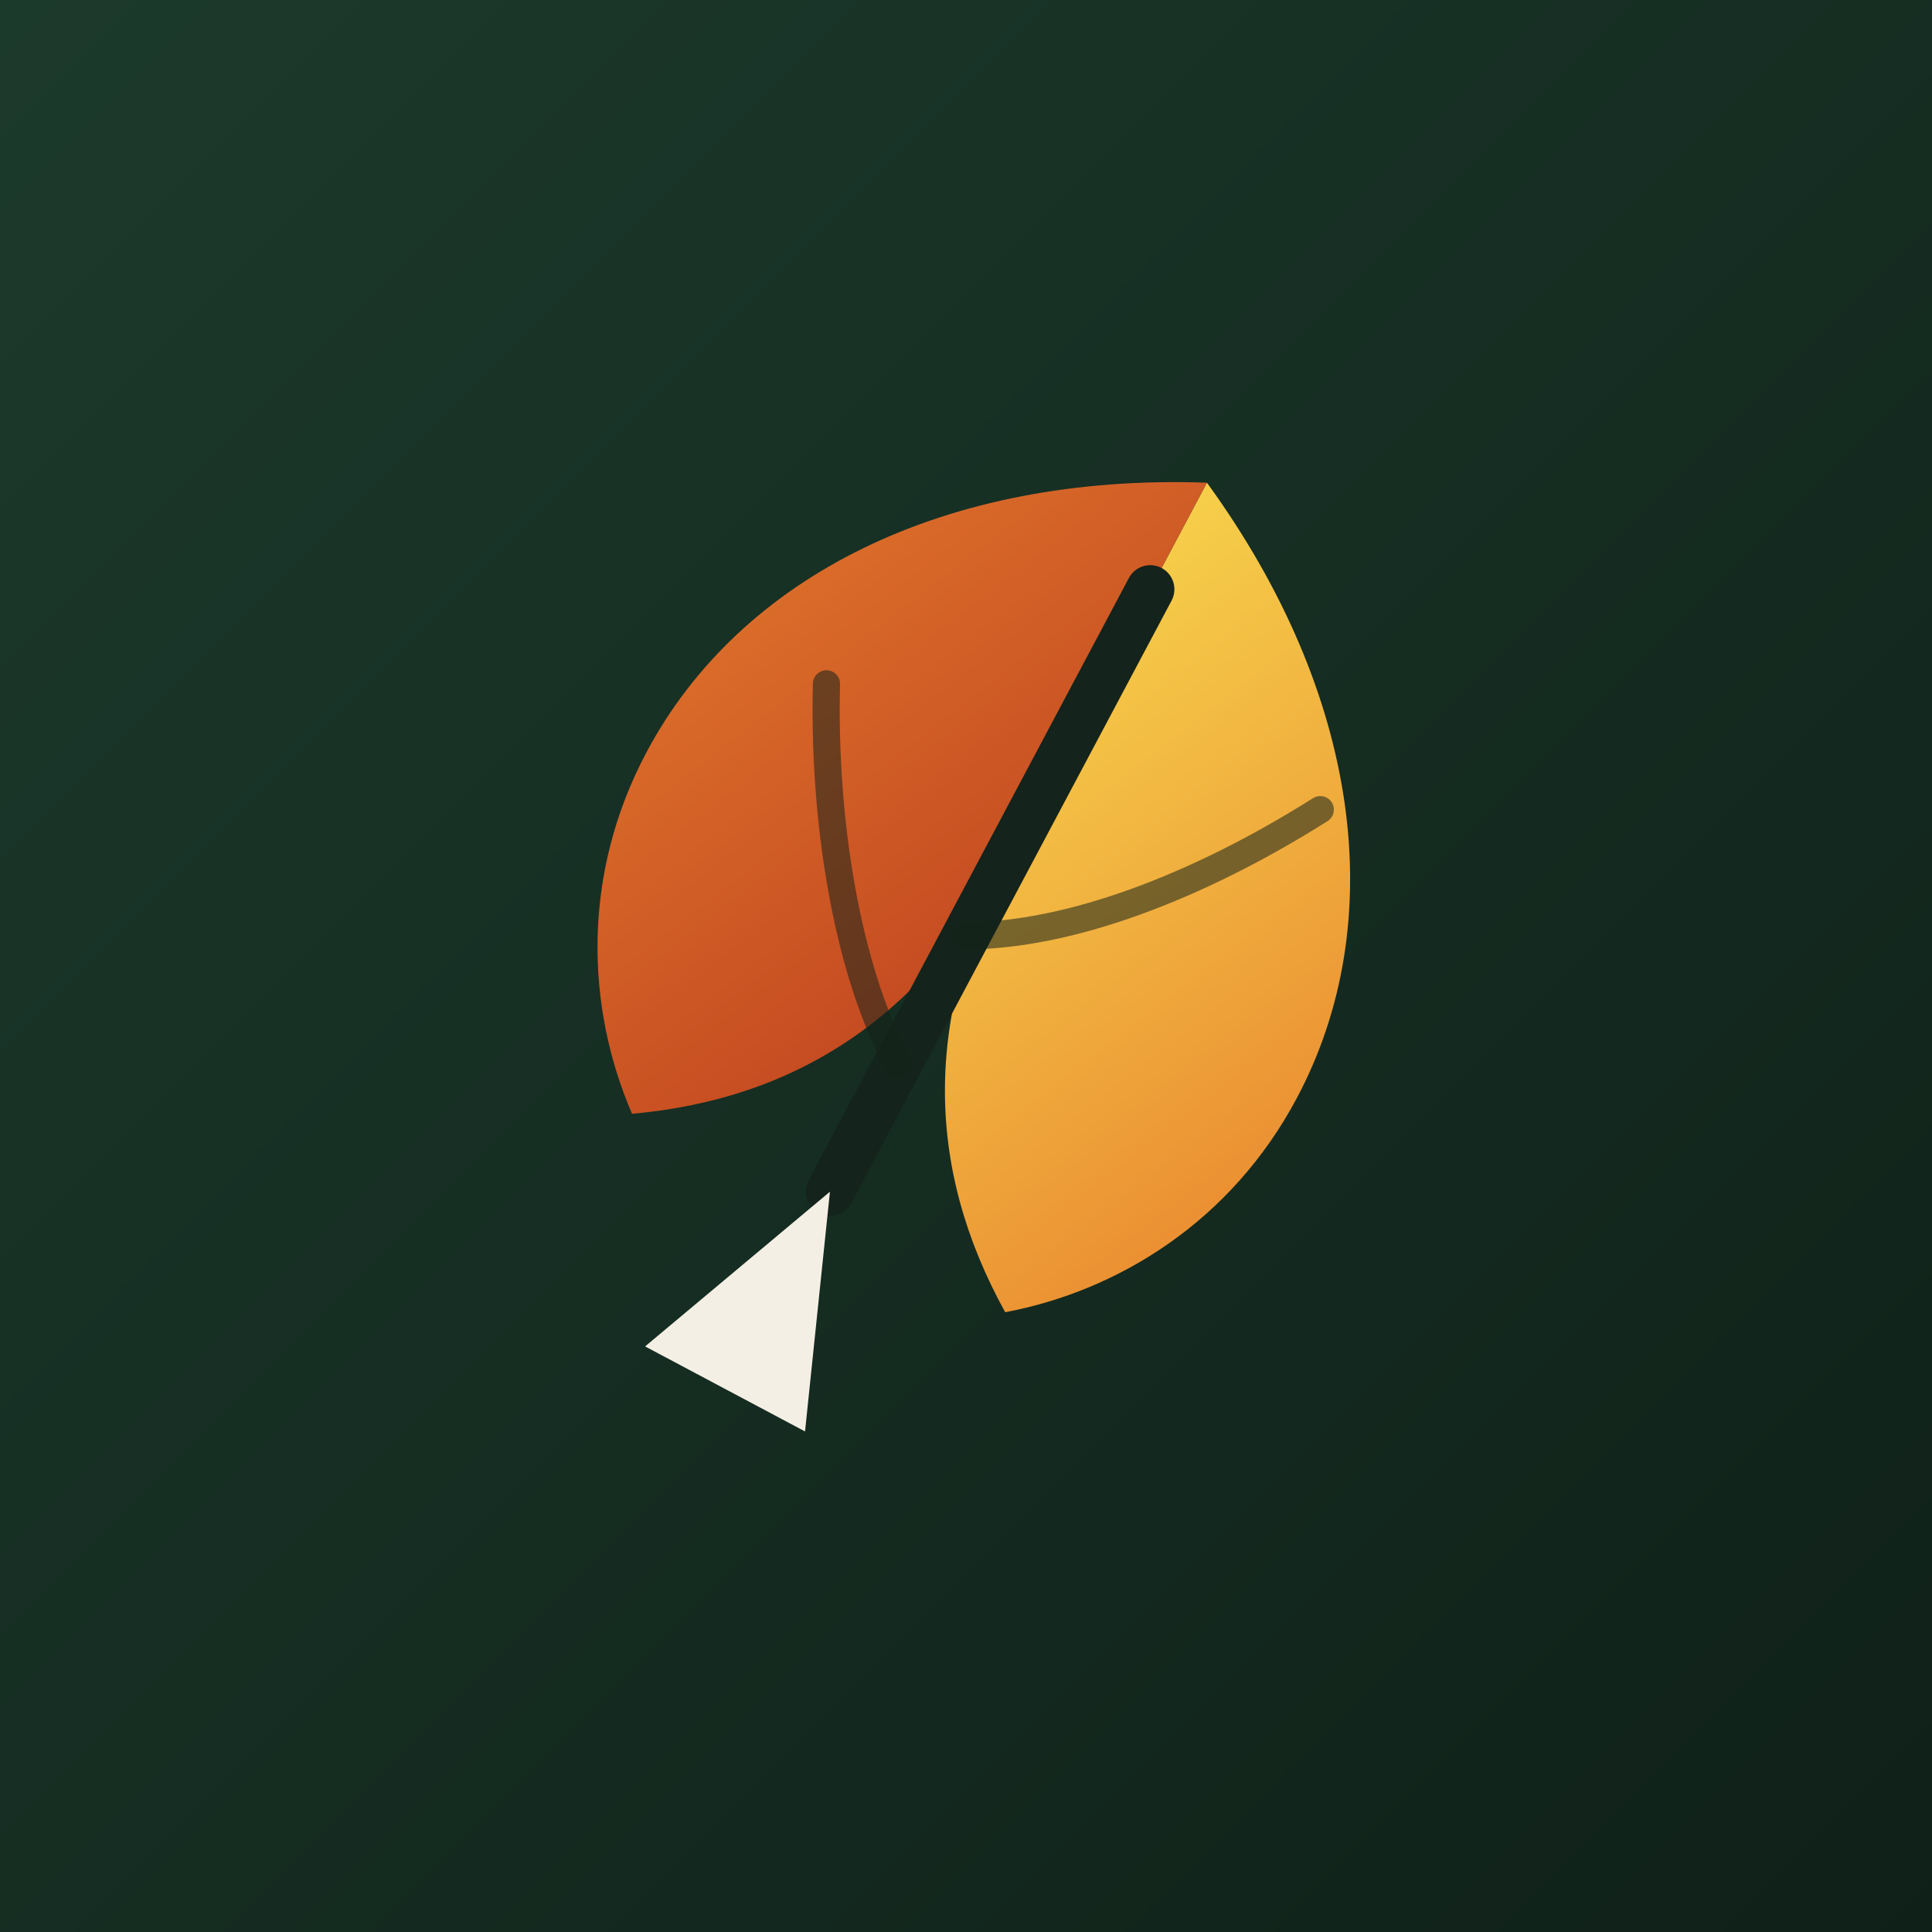
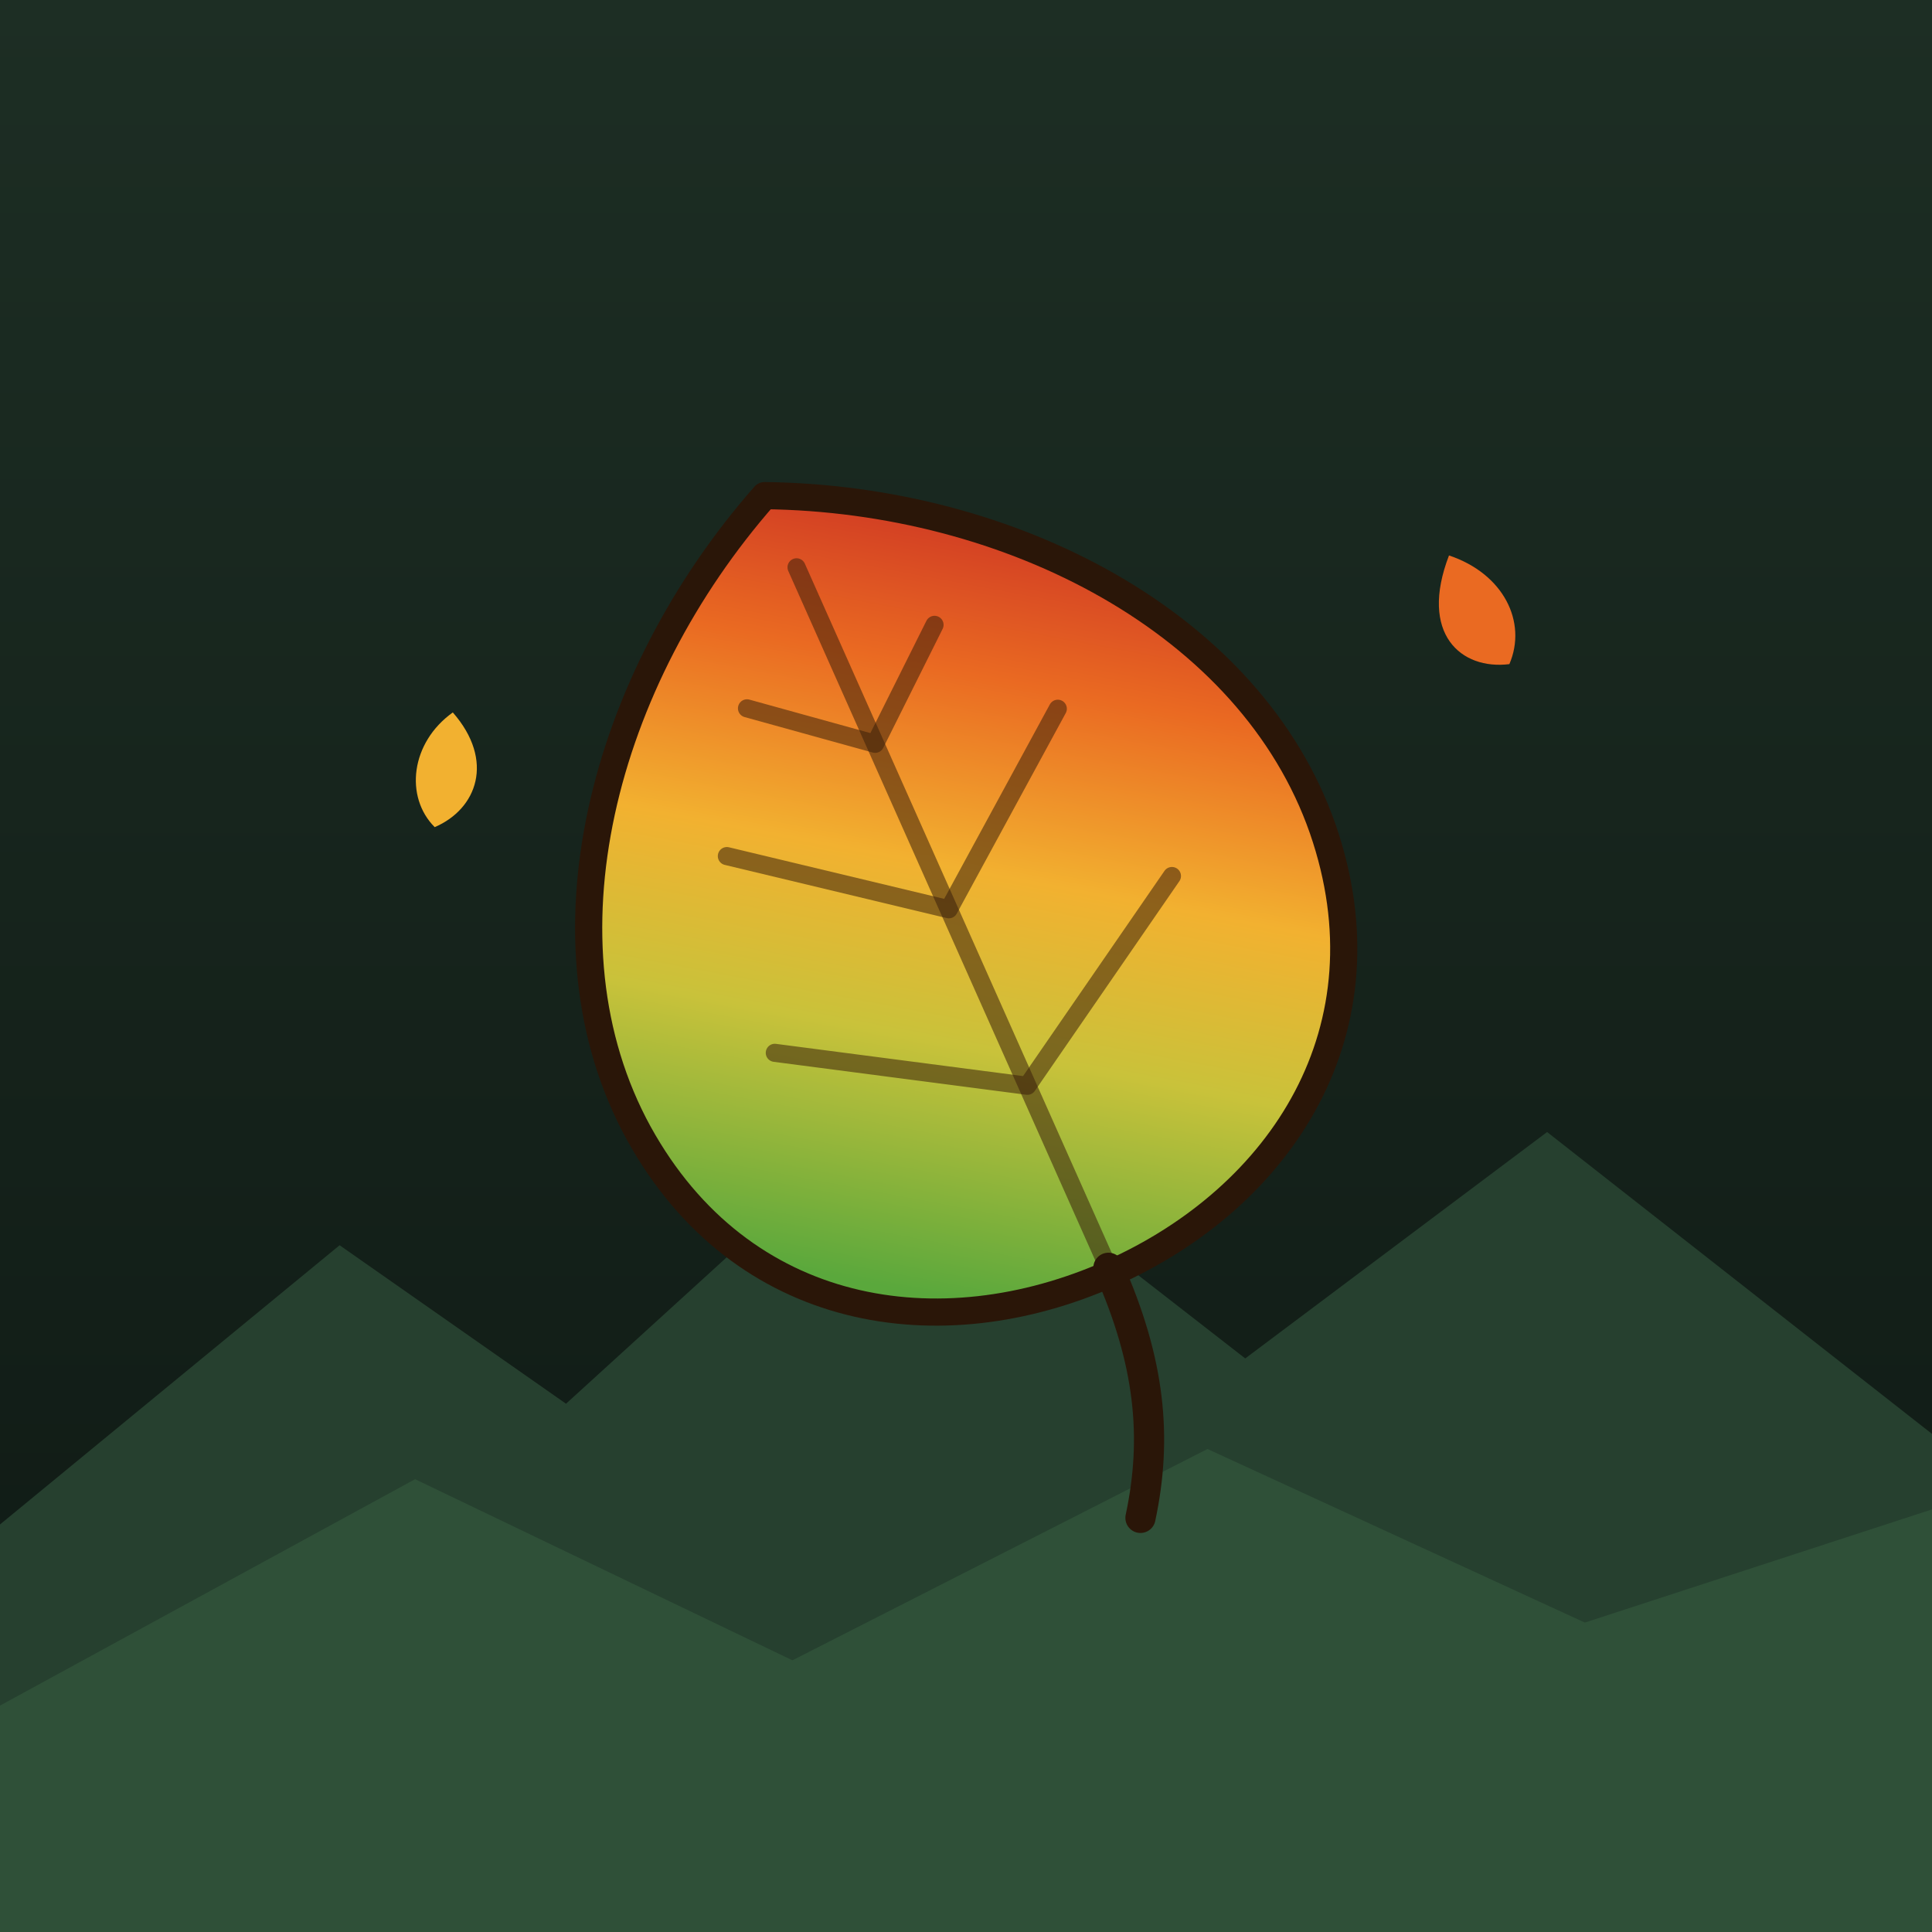
<svg xmlns="http://www.w3.org/2000/svg" viewBox="0 0 512 512" width="512" height="512">
  <defs>
-     <linearGradient id="bg" x1="0" y1="0" x2="1" y2="1">
-       <stop offset="0" stop-color="#1c3a2c" />
-       <stop offset="1" stop-color="#0f2018" />
+     <linearGradient id="bg" x1="0" y1="0" x2="0" y2="1">
+       <stop offset="0" stop-color="#1d2e24" />
+       <stop offset="1" stop-color="#0e1813" />
    </linearGradient>
-     <linearGradient id="leafA" x1="0" y1="0" x2="1" y2="1">
-       <stop offset="0" stop-color="#f6cf4a" />
-       <stop offset="1" stop-color="#e9862f" />
-     </linearGradient>
-     <linearGradient id="leafB" x1="0" y1="0" x2="1" y2="1">
-       <stop offset="0" stop-color="#e2782d" />
-       <stop offset="1" stop-color="#c0431f" />
+     <linearGradient id="turn" x1="0.2" y1="1" x2="0.8" y2="0">
+       <stop offset="0.08" stop-color="#5aa83c" />
+       <stop offset="0.34" stop-color="#c9c23a" />
+       <stop offset="0.52" stop-color="#f2b130" />
+       <stop offset="0.72" stop-color="#ea6a22" />
+       <stop offset="0.94" stop-color="#c72a24" />
    </linearGradient>
  </defs>
  <rect width="512" height="512" fill="url(#bg)" />
-   <g transform="translate(256 248) rotate(28) scale(0.8)">
-     <path d="M0-170c78 38 122 100 122 166 0 46-22 84-52 108C24 74 0 30 0-30c0-48 0-96 0-140Z" fill="url(#leafA)" />
-     <path d="M0-170c-78 38-122 100-122 166 0 46 22 84 52 108C-24 74 0 30 0-30c0-48 0-96 0-140Z" fill="url(#leafB)" />
-     <path d="M0-130V96" stroke="#14231b" stroke-width="16" stroke-linecap="round" />
-     <path d="M0 48c-30-20-60-60-80-100M0 0c30-16 60-50 84-92" stroke="#14231b" stroke-opacity="0.55" stroke-width="9" stroke-linecap="round" fill="none" />
-     <path d="M0 96l-30 74h60Z" fill="#f4efe4" />
+   <path d="M0 404 L90 330 L150 372 L240 290 L330 360 L410 300 L512 380 V512 H0 Z" fill="#26402f" />
+   <path d="M0 452 L110 392 L210 440 L320 384 L420 430 L512 400 V512 H0 Z" fill="#2f5038" />
+   <g transform="translate(256 256) scale(0.8) translate(-256 -256)">
+     <g transform="rotate(-24 256 250)">
+       <path d="M256 86 C 330 120 386 190 380 262 C 374 332 318 368 256 368 C 194 368 138 332 132 262 C 126 190 182 120 256 86 Z" fill="url(#turn)" stroke="#2a1608" stroke-width="9" stroke-linejoin="round" />
+       <g stroke="#3a1f0a" stroke-opacity="0.55" stroke-width="6" stroke-linecap="round" fill="none">
+         <path d="M256 368 L256 112" />
+         <path d="M256 300 L184 256 M256 300 L328 256" />
+         <path d="M256 236 L196 190 M256 236 L316 190" />
+         <path d="M256 176 L222 148 M256 176 L290 148" />
+       </g>
+       <path d="M256 366 C 256 400 248 424 232 446" fill="none" stroke="#2a1608" stroke-width="10" stroke-linecap="round" />
+     </g>
+     <path d="M416 120 c 18 6 26 22 20 36 c -16 2 -30 -10 -20 -36 Z" fill="#ea6a22" />
+     <path d="M86 172 c -14 10 -16 28 -6 38 c 14 -6 20 -22 6 -38 Z" fill="#f2b130" />
  </g>
</svg>
